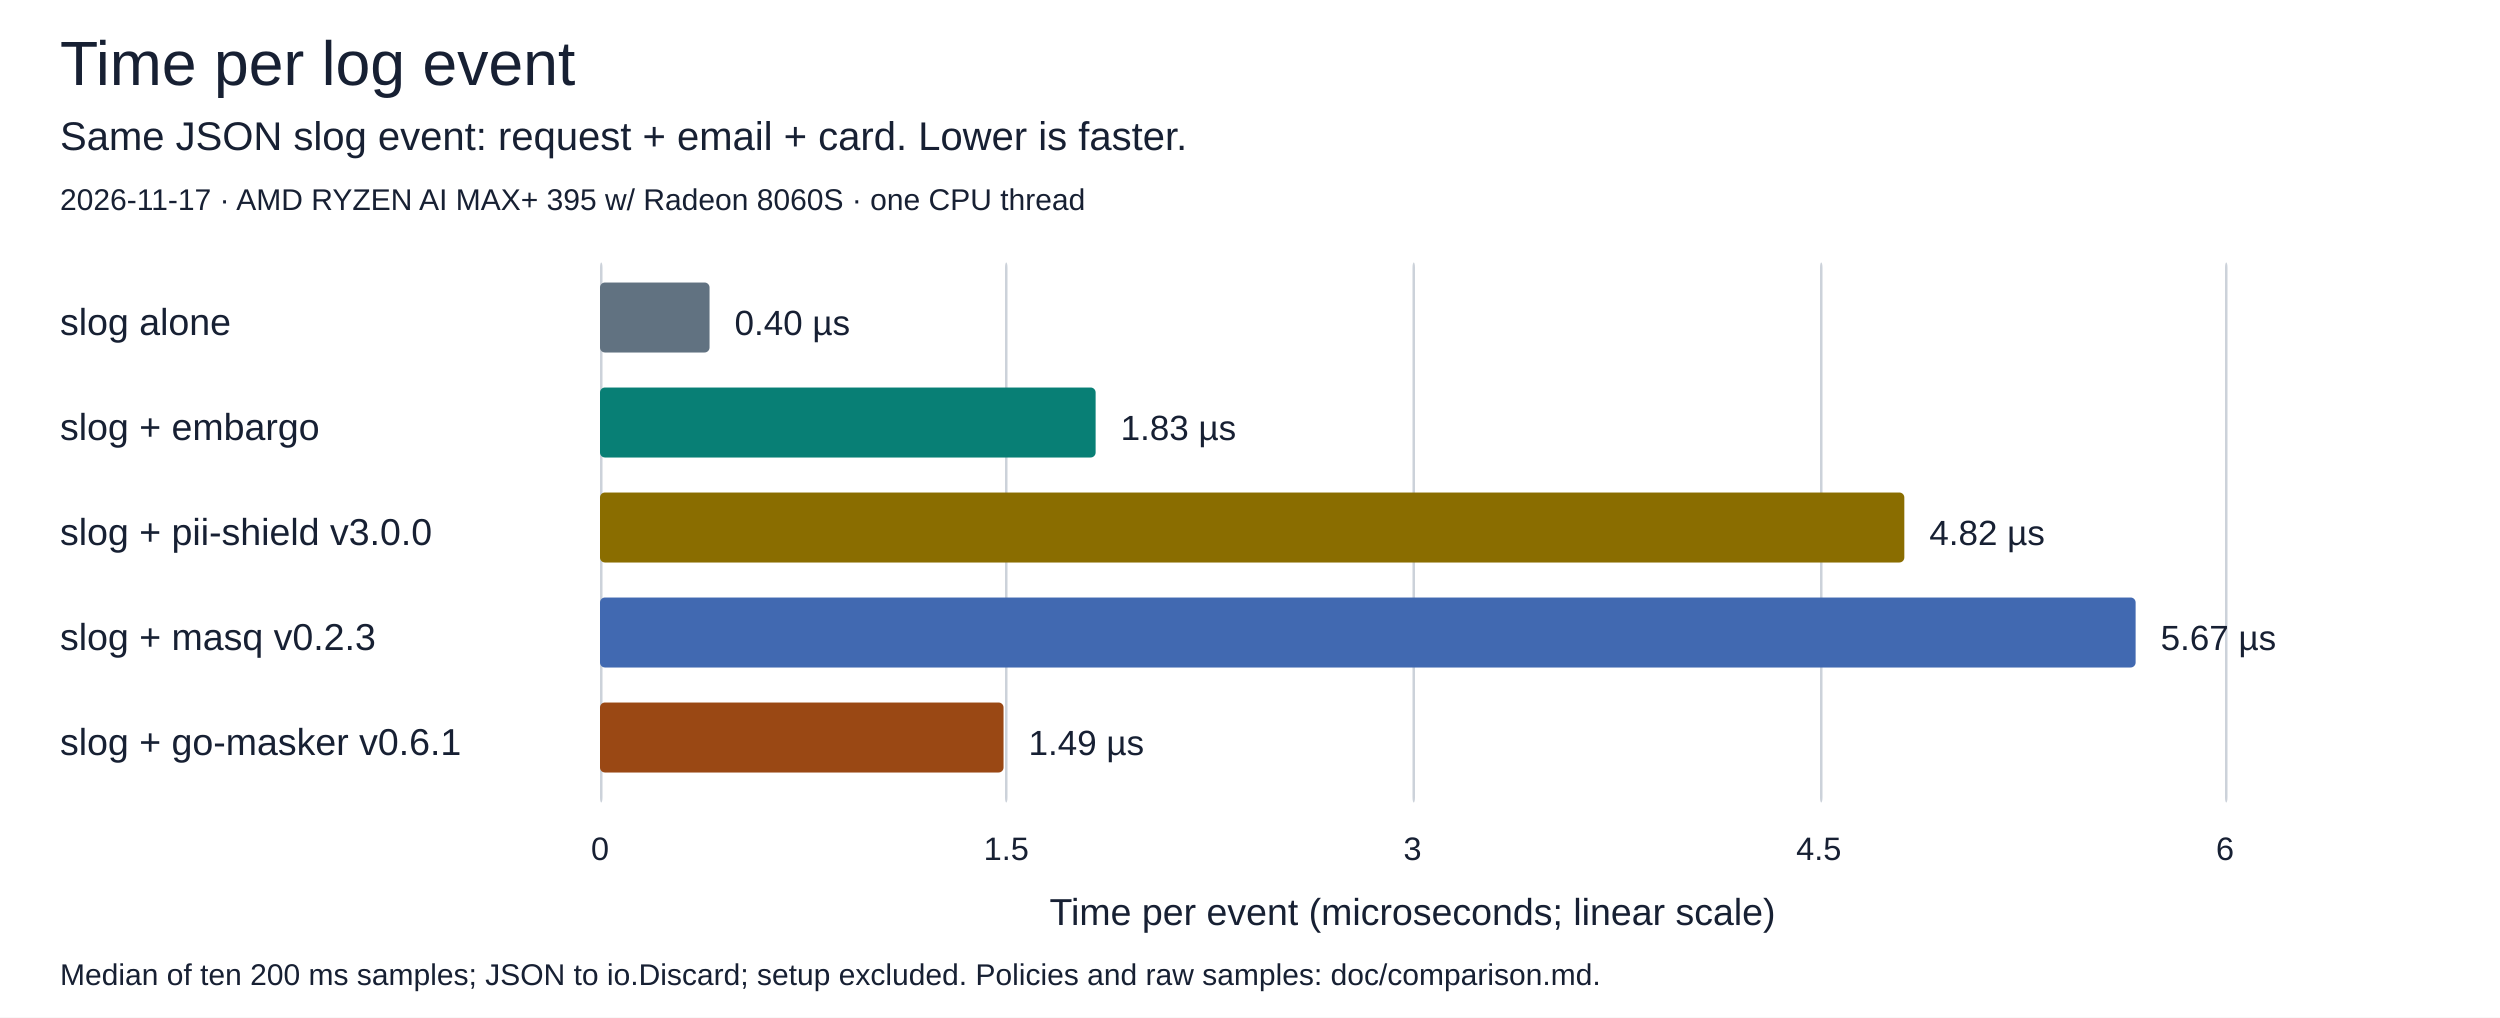
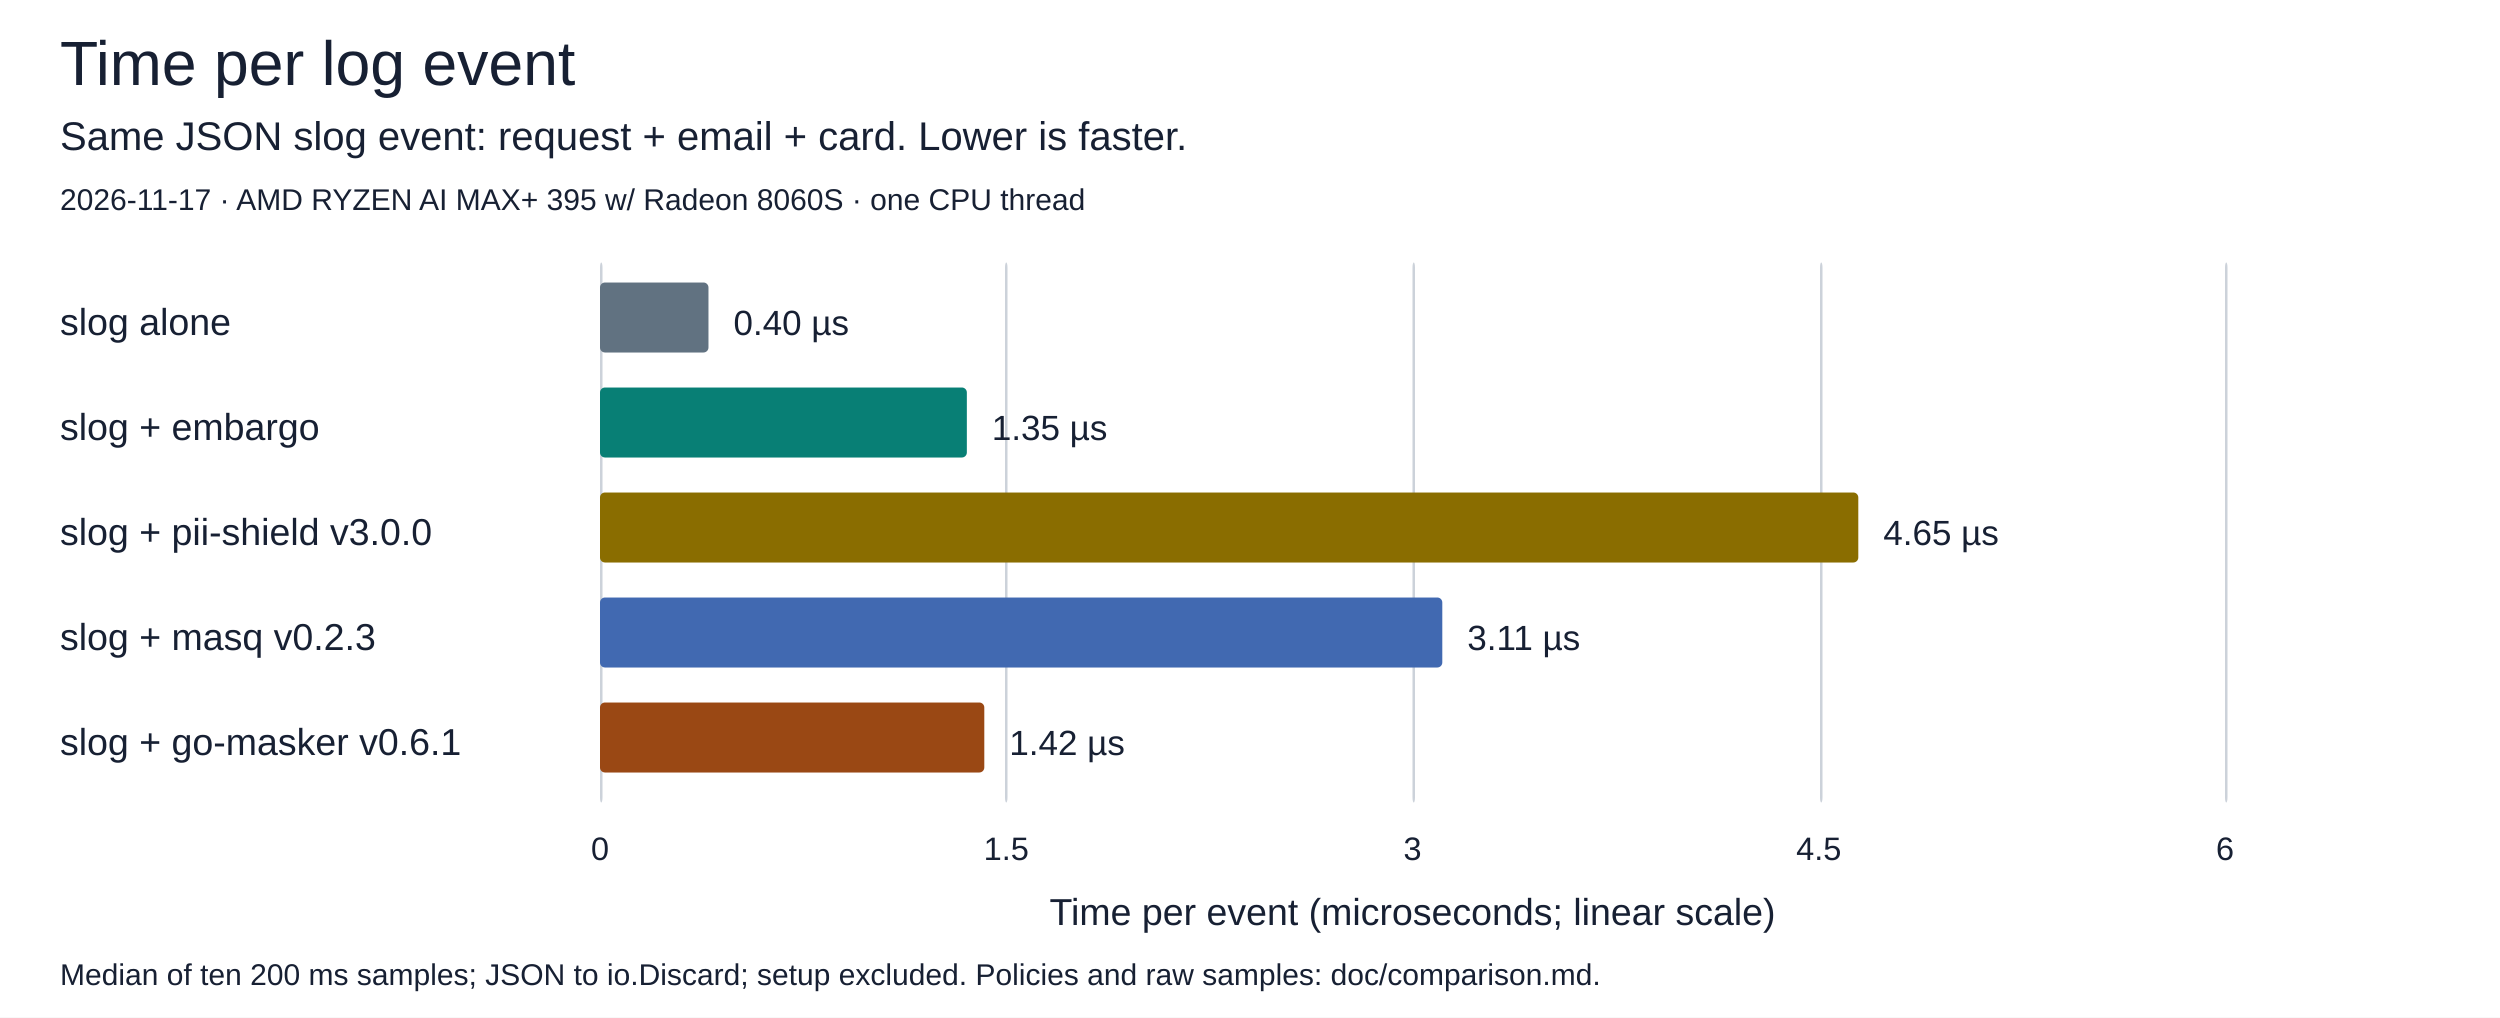
<svg xmlns="http://www.w3.org/2000/svg" width="1000" height="407" viewBox="0 0 1000 407" role="img">
  <rect width="100%" height="100%" fill="white" />
  <g font-family="Arial, sans-serif" font-size="15" fill="#172033">
    <text x="24" y="34" font-size="25" fill="#172033" text-anchor="start">Time per log event</text>
    <text x="24" y="60" font-size="16" fill="#172033" text-anchor="start">Same JSON slog event: request + email + card. Lower is faster.</text>
    <text x="24" y="84" font-size="12" fill="#172033" text-anchor="start">2026-11-17 · AMD RYZEN AI MAX+ 395 w/ Radeon 8060S · one CPU thread</text>
    <rect x="240" y="105" width="1.00" height="216" rx="2" fill="#ccd2da" />
    <text x="240.0" y="344" font-size="13" fill="#172033" text-anchor="middle">0</text>
    <rect x="402" y="105" width="1.00" height="216" rx="2" fill="#ccd2da" />
    <text x="402.5" y="344" font-size="13" fill="#172033" text-anchor="middle">1.5</text>
    <rect x="565" y="105" width="1.00" height="216" rx="2" fill="#ccd2da" />
    <text x="565.0" y="344" font-size="13" fill="#172033" text-anchor="middle">3</text>
    <rect x="728" y="105" width="1.00" height="216" rx="2" fill="#ccd2da" />
    <text x="727.5" y="344" font-size="13" fill="#172033" text-anchor="middle">4.5</text>
    <rect x="890" y="105" width="1.00" height="216" rx="2" fill="#ccd2da" />
    <text x="890.0" y="344" font-size="13" fill="#172033" text-anchor="middle">6</text>
    <text x="24" y="134" font-size="15" fill="#172033" text-anchor="start">slog alone</text>
-     <rect x="240" y="113" width="43.82" height="28" rx="2" fill="#617281" />
-     <text x="293.82" y="134" font-size="14" fill="#172033" text-anchor="start">0.40 µs</text>
+     <rect x="240" y="113" width="43.39" height="28" rx="2" fill="#617281" />
+     <text x="293.39" y="134" font-size="14" fill="#172033" text-anchor="start">0.40 µs</text>
    <text x="24" y="176" font-size="15" fill="#172033" text-anchor="start">slog + embargo</text>
-     <rect x="240" y="155" width="198.25" height="28" rx="2" fill="#087f75" />
-     <text x="448.25" y="176" font-size="14" fill="#172033" text-anchor="start">1.83 µs</text>
+     <rect x="240" y="155" width="146.74" height="28" rx="2" fill="#087f75" />
+     <text x="396.74" y="176" font-size="14" fill="#172033" text-anchor="start">1.35 µs</text>
    <text x="24" y="218" font-size="15" fill="#172033" text-anchor="start">slog + pii-shield v3.0.0</text>
-     <rect x="240" y="197" width="521.73" height="28" rx="2" fill="#8a6d00" />
-     <text x="771.73" y="218" font-size="14" fill="#172033" text-anchor="start">4.82 µs</text>
+     <rect x="240" y="197" width="503.32" height="28" rx="2" fill="#8a6d00" />
+     <text x="753.32" y="218" font-size="14" fill="#172033" text-anchor="start">4.65 µs</text>
    <text x="24" y="260" font-size="15" fill="#172033" text-anchor="start">slog + masq v0.2.3</text>
-     <rect x="240" y="239" width="614.25" height="28" rx="2" fill="#4169b1" />
-     <text x="864.25" y="260" font-size="14" fill="#172033" text-anchor="start">5.67 µs</text>
+     <rect x="240" y="239" width="336.92" height="28" rx="2" fill="#4169b1" />
+     <text x="586.92" y="260" font-size="14" fill="#172033" text-anchor="start">3.11 µs</text>
    <text x="24" y="302" font-size="15" fill="#172033" text-anchor="start">slog + go-masker v0.6.1</text>
-     <rect x="240" y="281" width="161.42" height="28" rx="2" fill="#9a4814" />
-     <text x="411.42" y="302" font-size="14" fill="#172033" text-anchor="start">1.49 µs</text>
+     <rect x="240" y="281" width="153.72" height="28" rx="2" fill="#9a4814" />
+     <text x="403.73" y="302" font-size="14" fill="#172033" text-anchor="start">1.42 µs</text>
    <text x="565.0" y="370" font-size="15" fill="#172033" text-anchor="middle">Time per event (microseconds; linear scale)</text>
    <text x="24" y="394" font-size="12" fill="#172033" text-anchor="start">Median of ten 200 ms samples; JSON to io.Discard; setup excluded. Policies and raw samples: doc/comparison.md.</text>
  </g>
</svg>
